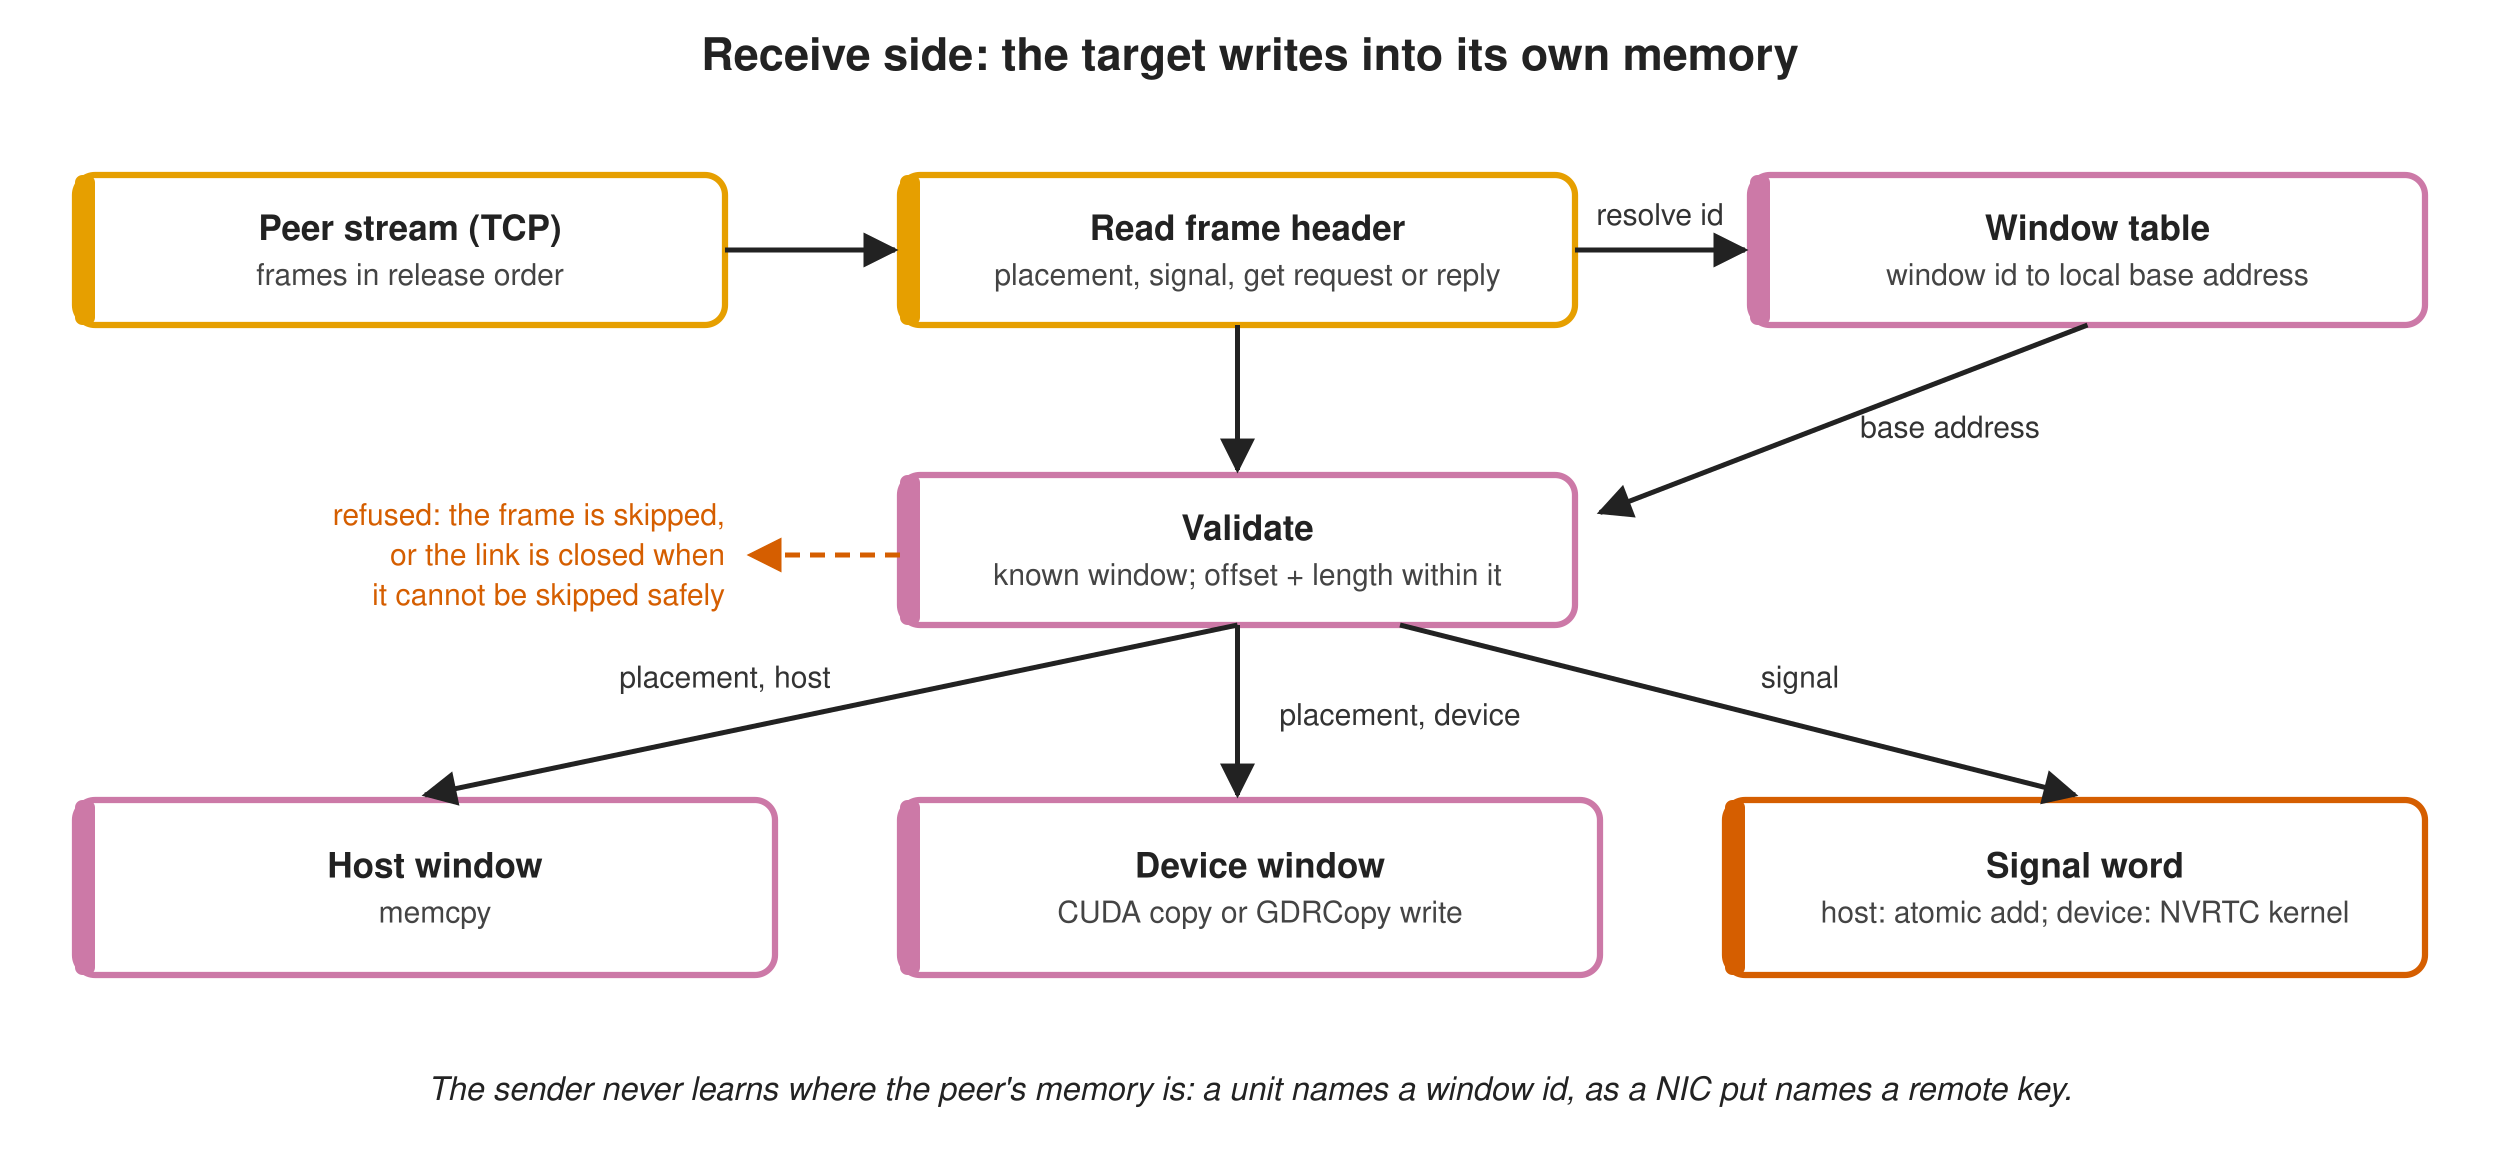
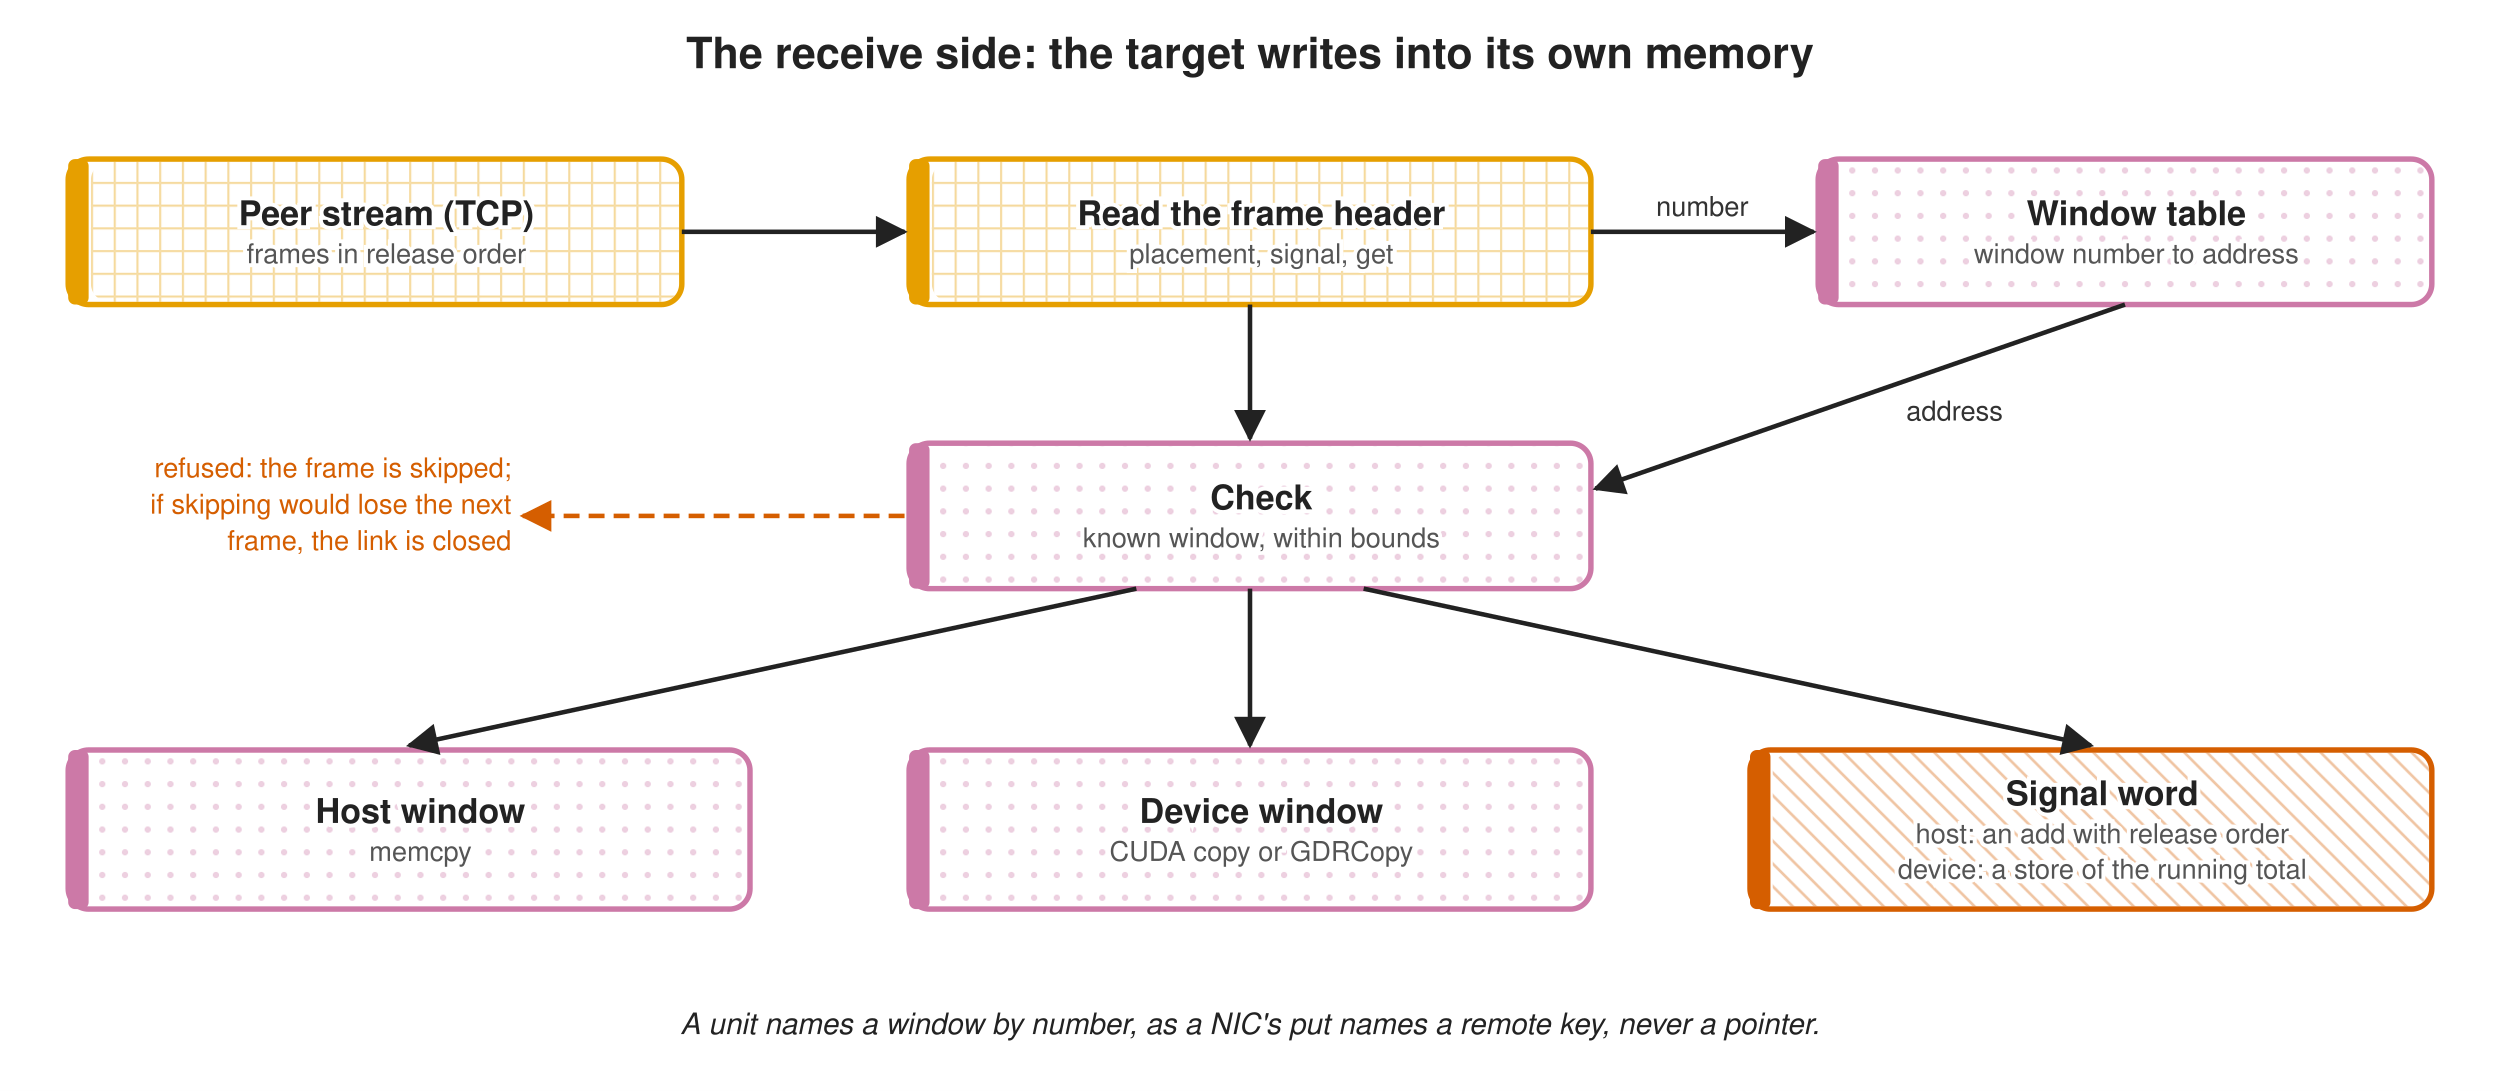
- <svg xmlns="http://www.w3.org/2000/svg" width="1000" height="470" viewBox="0 0 1000 470">
-   <rect x="0" y="0" width="1000" height="470" fill="#FFFFFF" />
-   <text x="500.0" y="28" font-family="Helvetica, Arial, sans-serif" font-size="18" font-weight="bold" text-anchor="middle" fill="#222222">Receive side: the target writes into its own memory</text>
-   <rect x="30" y="70" width="260" height="60" rx="8" fill="#FFFFFF" stroke="#E69F00" stroke-width="2.5" />
-   <rect x="30" y="70" width="8" height="60" rx="3" fill="#E69F00" />
-   <text x="164.0" y="96.0" font-family="Helvetica, Arial, sans-serif" font-size="14" font-weight="bold" text-anchor="middle" fill="#222222">Peer stream (TCP)</text>
-   <text x="164.0" y="114.0" font-family="Helvetica, Arial, sans-serif" font-size="12" font-weight="normal" text-anchor="middle" fill="#444444">frames in release order</text>
-   <rect x="360" y="70" width="270" height="60" rx="8" fill="#FFFFFF" stroke="#E69F00" stroke-width="2.5" />
-   <rect x="360" y="70" width="8" height="60" rx="3" fill="#E69F00" />
-   <text x="499.0" y="96.0" font-family="Helvetica, Arial, sans-serif" font-size="14" font-weight="bold" text-anchor="middle" fill="#222222">Read frame header</text>
-   <text x="499.0" y="114.0" font-family="Helvetica, Arial, sans-serif" font-size="12" font-weight="normal" text-anchor="middle" fill="#444444">placement, signal, get request or reply</text>
-   <rect x="700" y="70" width="270" height="60" rx="8" fill="#FFFFFF" stroke="#CC79A7" stroke-width="2.5" />
-   <rect x="700" y="70" width="8" height="60" rx="3" fill="#CC79A7" />
-   <text x="839.0" y="96.0" font-family="Helvetica, Arial, sans-serif" font-size="14" font-weight="bold" text-anchor="middle" fill="#222222">Window table</text>
-   <text x="839.0" y="114.0" font-family="Helvetica, Arial, sans-serif" font-size="12" font-weight="normal" text-anchor="middle" fill="#444444">window id to local base address</text>
-   <rect x="360" y="190" width="270" height="60" rx="8" fill="#FFFFFF" stroke="#CC79A7" stroke-width="2.5" />
-   <rect x="360" y="190" width="8" height="60" rx="3" fill="#CC79A7" />
-   <text x="499.0" y="216.0" font-family="Helvetica, Arial, sans-serif" font-size="14" font-weight="bold" text-anchor="middle" fill="#222222">Validate</text>
-   <text x="499.0" y="234.0" font-family="Helvetica, Arial, sans-serif" font-size="12" font-weight="normal" text-anchor="middle" fill="#444444">known window; offset + length within it</text>
-   <rect x="30" y="320" width="280" height="70" rx="8" fill="#FFFFFF" stroke="#CC79A7" stroke-width="2.5" />
-   <rect x="30" y="320" width="8" height="70" rx="3" fill="#CC79A7" />
-   <text x="174.0" y="351.0" font-family="Helvetica, Arial, sans-serif" font-size="14" font-weight="bold" text-anchor="middle" fill="#222222">Host window</text>
-   <text x="174.0" y="369.0" font-family="Helvetica, Arial, sans-serif" font-size="12" font-weight="normal" text-anchor="middle" fill="#444444">memcpy</text>
-   <rect x="360" y="320" width="280" height="70" rx="8" fill="#FFFFFF" stroke="#CC79A7" stroke-width="2.5" />
-   <rect x="360" y="320" width="8" height="70" rx="3" fill="#CC79A7" />
-   <text x="504.0" y="351.0" font-family="Helvetica, Arial, sans-serif" font-size="14" font-weight="bold" text-anchor="middle" fill="#222222">Device window</text>
-   <text x="504.0" y="369.0" font-family="Helvetica, Arial, sans-serif" font-size="12" font-weight="normal" text-anchor="middle" fill="#444444">CUDA copy or GDRCopy write</text>
-   <rect x="690" y="320" width="280" height="70" rx="8" fill="#FFFFFF" stroke="#D55E00" stroke-width="2.5" />
-   <rect x="690" y="320" width="8" height="70" rx="3" fill="#D55E00" />
-   <text x="834.0" y="351.0" font-family="Helvetica, Arial, sans-serif" font-size="14" font-weight="bold" text-anchor="middle" fill="#222222">Signal word</text>
-   <text x="834.0" y="369.0" font-family="Helvetica, Arial, sans-serif" font-size="12" font-weight="normal" text-anchor="middle" fill="#444444">host: atomic add; device: NVRTC kernel</text>
+ <svg xmlns="http://www.w3.org/2000/svg" width="1100" height="480" viewBox="0 0 1100 480">
  <defs>
-     <marker id="a30" viewBox="0 0 10 10" refX="9" refY="5" markerWidth="7" markerHeight="7" orient="auto-start-reverse">
+     <pattern id="p-wire" width="10" height="10" patternUnits="userSpaceOnUse">
+       <g stroke="#E69F00" opacity="0.35">
+         <path d="M0,0.5 h10 M0.5,0 v10" stroke-width="1.0" />
+       </g>
+     </pattern>
+     <pattern id="p-target" width="10" height="10" patternUnits="userSpaceOnUse">
+       <g stroke="#CC79A7" opacity="0.35">
+         <circle cx="5" cy="5" r="1.4" stroke="none" fill="#CC79A7" />
+       </g>
+     </pattern>
+     <pattern id="p-sig" width="10" height="10" patternUnits="userSpaceOnUse">
+       <g stroke="#D55E00" opacity="0.35">
+         <path d="M-2,8 l4,4 M0,0 l10,10 M8,-2 l4,4" stroke-width="1.2" />
+       </g>
+     </pattern>
+     <marker id="m38" viewBox="0 0 10 10" refX="9" refY="5" markerWidth="7" markerHeight="7" orient="auto-start-reverse">
      <path d="M0,0 L10,5 L0,10 z" fill="#222222" />
    </marker>
-   </defs>
-   <line x1="290" y1="100" x2="358" y2="100" stroke="#222222" stroke-width="2" marker-end="url(#a30)" />
-   <defs>
-     <marker id="a32" viewBox="0 0 10 10" refX="9" refY="5" markerWidth="7" markerHeight="7" orient="auto-start-reverse">
+     <marker id="m39" viewBox="0 0 10 10" refX="9" refY="5" markerWidth="7" markerHeight="7" orient="auto-start-reverse">
      <path d="M0,0 L10,5 L0,10 z" fill="#222222" />
    </marker>
-   </defs>
-   <line x1="630" y1="100" x2="698" y2="100" stroke="#222222" stroke-width="2" marker-end="url(#a32)" />
-   <text x="664" y="90" font-family="Helvetica, Arial, sans-serif" font-size="12" font-weight="normal" text-anchor="middle" fill="#333333">resolve id</text>
-   <defs>
-     <marker id="a35" viewBox="0 0 10 10" refX="9" refY="5" markerWidth="7" markerHeight="7" orient="auto-start-reverse">
+     <marker id="m41" viewBox="0 0 10 10" refX="9" refY="5" markerWidth="7" markerHeight="7" orient="auto-start-reverse">
      <path d="M0,0 L10,5 L0,10 z" fill="#222222" />
    </marker>
-   </defs>
-   <line x1="835" y1="130" x2="640" y2="205" stroke="#222222" stroke-width="2" marker-end="url(#a35)" />
-   <text x="780" y="175" font-family="Helvetica, Arial, sans-serif" font-size="12" font-weight="normal" text-anchor="middle" fill="#333333">base address</text>
-   <defs>
-     <marker id="a38" viewBox="0 0 10 10" refX="9" refY="5" markerWidth="7" markerHeight="7" orient="auto-start-reverse">
+     <marker id="m43" viewBox="0 0 10 10" refX="9" refY="5" markerWidth="7" markerHeight="7" orient="auto-start-reverse">
      <path d="M0,0 L10,5 L0,10 z" fill="#222222" />
    </marker>
-   </defs>
-   <line x1="495" y1="130" x2="495" y2="188" stroke="#222222" stroke-width="2" marker-end="url(#a38)" />
-   <defs>
-     <marker id="a40" viewBox="0 0 10 10" refX="9" refY="5" markerWidth="7" markerHeight="7" orient="auto-start-reverse">
+     <marker id="m44" viewBox="0 0 10 10" refX="9" refY="5" markerWidth="7" markerHeight="7" orient="auto-start-reverse">
      <path d="M0,0 L10,5 L0,10 z" fill="#222222" />
    </marker>
-   </defs>
-   <line x1="495" y1="250" x2="170" y2="318" stroke="#222222" stroke-width="2" marker-end="url(#a40)" />
-   <text x="290" y="275" font-family="Helvetica, Arial, sans-serif" font-size="12" font-weight="normal" text-anchor="middle" fill="#333333">placement, host</text>
-   <defs>
-     <marker id="a43" viewBox="0 0 10 10" refX="9" refY="5" markerWidth="7" markerHeight="7" orient="auto-start-reverse">
+     <marker id="m45" viewBox="0 0 10 10" refX="9" refY="5" markerWidth="7" markerHeight="7" orient="auto-start-reverse">
      <path d="M0,0 L10,5 L0,10 z" fill="#222222" />
    </marker>
-   </defs>
-   <line x1="495" y1="250" x2="495" y2="318" stroke="#222222" stroke-width="2" marker-end="url(#a43)" />
-   <text x="560" y="290" font-family="Helvetica, Arial, sans-serif" font-size="12" font-weight="normal" text-anchor="middle" fill="#333333">placement, device</text>
-   <defs>
-     <marker id="a46" viewBox="0 0 10 10" refX="9" refY="5" markerWidth="7" markerHeight="7" orient="auto-start-reverse">
+     <marker id="m46" viewBox="0 0 10 10" refX="9" refY="5" markerWidth="7" markerHeight="7" orient="auto-start-reverse">
      <path d="M0,0 L10,5 L0,10 z" fill="#222222" />
    </marker>
-   </defs>
-   <line x1="560" y1="250" x2="830" y2="318" stroke="#222222" stroke-width="2" marker-end="url(#a46)" />
-   <text x="720" y="275" font-family="Helvetica, Arial, sans-serif" font-size="12" font-weight="normal" text-anchor="middle" fill="#333333">signal</text>
-   <defs>
-     <marker id="a49" viewBox="0 0 10 10" refX="9" refY="5" markerWidth="7" markerHeight="7" orient="auto-start-reverse">
+     <marker id="m47" viewBox="0 0 10 10" refX="9" refY="5" markerWidth="7" markerHeight="7" orient="auto-start-reverse">
      <path d="M0,0 L10,5 L0,10 z" fill="#D55E00" />
    </marker>
  </defs>
-   <line x1="360" y1="222" x2="300" y2="222" stroke="#D55E00" stroke-width="2" stroke-dasharray="6 4" marker-end="url(#a49)" />
-   <text x="290" y="210" font-family="Helvetica, Arial, sans-serif" font-size="12" font-weight="normal" text-anchor="end" fill="#D55E00">refused: the frame is skipped,</text>
-   <text x="290" y="226" font-family="Helvetica, Arial, sans-serif" font-size="12" font-weight="normal" text-anchor="end" fill="#D55E00">or the link is closed when</text>
-   <text x="290" y="242" font-family="Helvetica, Arial, sans-serif" font-size="12" font-weight="normal" text-anchor="end" fill="#D55E00">it cannot be skipped safely</text>
-   <text x="500" y="440" font-family="Helvetica, Arial, sans-serif" font-size="13" font-weight="normal" text-anchor="middle" fill="#222222" font-style="italic">The sender never learns where the peer's memory is: a unit names a window id, as a NIC put names a remote key.</text>
+   <rect x="0" y="0" width="1100" height="480" fill="#FFFFFF" />
+   <text x="550.0" y="30.0" font-family="Helvetica, Arial, 'Hiragino Sans', 'Hiragino Kaku Gothic ProN', 'Noto Sans CJK JP', 'Noto Sans JP', sans-serif" font-size="19" font-weight="bold" text-anchor="middle" fill="#222222">The receive side: the target writes into its own memory</text>
+   <rect x="30" y="70" width="270" height="64" rx="9" fill="#FFFFFF" stroke="#E69F00" stroke-width="2.4" />
+   <rect x="40" y="71.2" width="258.8" height="61.6" rx="8" fill="url(#p-wire)" />
+   <rect x="30" y="70" width="9" height="64" rx="3" fill="#E69F00" />
+   <text x="170.0" y="99.1" font-family="Helvetica, Arial, 'Hiragino Sans', 'Hiragino Kaku Gothic ProN', 'Noto Sans CJK JP', 'Noto Sans JP', sans-serif" font-size="15" font-weight="bold" text-anchor="middle" fill="#222222" stroke="#FFFFFF" stroke-width="3.5" paint-order="stroke">Peer stream (TCP)</text>
+   <text x="170.0" y="115.8" font-family="Helvetica, Arial, 'Hiragino Sans', 'Hiragino Kaku Gothic ProN', 'Noto Sans CJK JP', 'Noto Sans JP', sans-serif" font-size="12" font-weight="normal" text-anchor="middle" fill="#555555" stroke="#FFFFFF" stroke-width="3.5" paint-order="stroke">frames in release order</text>
+   <rect x="400" y="70" width="300" height="64" rx="9" fill="#FFFFFF" stroke="#E69F00" stroke-width="2.4" />
+   <rect x="410" y="71.2" width="288.8" height="61.6" rx="8" fill="url(#p-wire)" />
+   <rect x="400" y="70" width="9" height="64" rx="3" fill="#E69F00" />
+   <text x="555.0" y="99.1" font-family="Helvetica, Arial, 'Hiragino Sans', 'Hiragino Kaku Gothic ProN', 'Noto Sans CJK JP', 'Noto Sans JP', sans-serif" font-size="15" font-weight="bold" text-anchor="middle" fill="#222222" stroke="#FFFFFF" stroke-width="3.5" paint-order="stroke">Read the frame header</text>
+   <text x="555.0" y="115.8" font-family="Helvetica, Arial, 'Hiragino Sans', 'Hiragino Kaku Gothic ProN', 'Noto Sans CJK JP', 'Noto Sans JP', sans-serif" font-size="12" font-weight="normal" text-anchor="middle" fill="#555555" stroke="#FFFFFF" stroke-width="3.5" paint-order="stroke">placement, signal, get</text>
+   <rect x="800" y="70" width="270" height="64" rx="9" fill="#FFFFFF" stroke="#CC79A7" stroke-width="2.4" />
+   <rect x="810" y="71.2" width="258.8" height="61.6" rx="8" fill="url(#p-target)" />
+   <rect x="800" y="70" width="9" height="64" rx="3" fill="#CC79A7" />
+   <text x="940.0" y="99.1" font-family="Helvetica, Arial, 'Hiragino Sans', 'Hiragino Kaku Gothic ProN', 'Noto Sans CJK JP', 'Noto Sans JP', sans-serif" font-size="15" font-weight="bold" text-anchor="middle" fill="#222222" stroke="#FFFFFF" stroke-width="3.5" paint-order="stroke">Window table</text>
+   <text x="940.0" y="115.8" font-family="Helvetica, Arial, 'Hiragino Sans', 'Hiragino Kaku Gothic ProN', 'Noto Sans CJK JP', 'Noto Sans JP', sans-serif" font-size="12" font-weight="normal" text-anchor="middle" fill="#555555" stroke="#FFFFFF" stroke-width="3.5" paint-order="stroke">window number to address</text>
+   <rect x="400" y="195" width="300" height="64" rx="9" fill="#FFFFFF" stroke="#CC79A7" stroke-width="2.4" />
+   <rect x="410" y="196.2" width="288.8" height="61.6" rx="8" fill="url(#p-target)" />
+   <rect x="400" y="195" width="9" height="64" rx="3" fill="#CC79A7" />
+   <text x="555.0" y="224.1" font-family="Helvetica, Arial, 'Hiragino Sans', 'Hiragino Kaku Gothic ProN', 'Noto Sans CJK JP', 'Noto Sans JP', sans-serif" font-size="15" font-weight="bold" text-anchor="middle" fill="#222222" stroke="#FFFFFF" stroke-width="3.5" paint-order="stroke">Check</text>
+   <text x="555.0" y="240.8" font-family="Helvetica, Arial, 'Hiragino Sans', 'Hiragino Kaku Gothic ProN', 'Noto Sans CJK JP', 'Noto Sans JP', sans-serif" font-size="12" font-weight="normal" text-anchor="middle" fill="#555555" stroke="#FFFFFF" stroke-width="3.5" paint-order="stroke">known window, within bounds</text>
+   <rect x="30" y="330" width="300" height="70" rx="9" fill="#FFFFFF" stroke="#CC79A7" stroke-width="2.4" />
+   <rect x="40" y="331.2" width="288.8" height="67.6" rx="8" fill="url(#p-target)" />
+   <rect x="30" y="330" width="9" height="70" rx="3" fill="#CC79A7" />
+   <text x="185.0" y="362.1" font-family="Helvetica, Arial, 'Hiragino Sans', 'Hiragino Kaku Gothic ProN', 'Noto Sans CJK JP', 'Noto Sans JP', sans-serif" font-size="15" font-weight="bold" text-anchor="middle" fill="#222222" stroke="#FFFFFF" stroke-width="3.5" paint-order="stroke">Host window</text>
+   <text x="185.0" y="378.8" font-family="Helvetica, Arial, 'Hiragino Sans', 'Hiragino Kaku Gothic ProN', 'Noto Sans CJK JP', 'Noto Sans JP', sans-serif" font-size="12" font-weight="normal" text-anchor="middle" fill="#555555" stroke="#FFFFFF" stroke-width="3.5" paint-order="stroke">memcpy</text>
+   <rect x="400" y="330" width="300" height="70" rx="9" fill="#FFFFFF" stroke="#CC79A7" stroke-width="2.4" />
+   <rect x="410" y="331.2" width="288.8" height="67.6" rx="8" fill="url(#p-target)" />
+   <rect x="400" y="330" width="9" height="70" rx="3" fill="#CC79A7" />
+   <text x="555.0" y="362.1" font-family="Helvetica, Arial, 'Hiragino Sans', 'Hiragino Kaku Gothic ProN', 'Noto Sans CJK JP', 'Noto Sans JP', sans-serif" font-size="15" font-weight="bold" text-anchor="middle" fill="#222222" stroke="#FFFFFF" stroke-width="3.5" paint-order="stroke">Device window</text>
+   <text x="555.0" y="378.8" font-family="Helvetica, Arial, 'Hiragino Sans', 'Hiragino Kaku Gothic ProN', 'Noto Sans CJK JP', 'Noto Sans JP', sans-serif" font-size="12" font-weight="normal" text-anchor="middle" fill="#555555" stroke="#FFFFFF" stroke-width="3.5" paint-order="stroke">CUDA copy or GDRCopy</text>
+   <rect x="770" y="330" width="300" height="70" rx="9" fill="#FFFFFF" stroke="#D55E00" stroke-width="2.4" />
+   <rect x="780" y="331.2" width="288.8" height="67.6" rx="8" fill="url(#p-sig)" />
+   <rect x="770" y="330" width="9" height="70" rx="3" fill="#D55E00" />
+   <text x="925.0" y="354.3" font-family="Helvetica, Arial, 'Hiragino Sans', 'Hiragino Kaku Gothic ProN', 'Noto Sans CJK JP', 'Noto Sans JP', sans-serif" font-size="15" font-weight="bold" text-anchor="middle" fill="#222222" stroke="#FFFFFF" stroke-width="3.5" paint-order="stroke">Signal word</text>
+   <text x="925.0" y="371.0" font-family="Helvetica, Arial, 'Hiragino Sans', 'Hiragino Kaku Gothic ProN', 'Noto Sans CJK JP', 'Noto Sans JP', sans-serif" font-size="12" font-weight="normal" text-anchor="middle" fill="#555555" stroke="#FFFFFF" stroke-width="3.5" paint-order="stroke">host: an add with release order</text>
+   <text x="925.0" y="386.6" font-family="Helvetica, Arial, 'Hiragino Sans', 'Hiragino Kaku Gothic ProN', 'Noto Sans CJK JP', 'Noto Sans JP', sans-serif" font-size="12" font-weight="normal" text-anchor="middle" fill="#555555" stroke="#FFFFFF" stroke-width="3.5" paint-order="stroke">device: a store of the running total</text>
+   <line x1="300" y1="102" x2="398" y2="102" stroke="#222222" stroke-width="2.0" marker-end="url(#m38)" />
+   <line x1="700" y1="102" x2="798" y2="102" stroke="#222222" stroke-width="2.0" marker-end="url(#m39)" />
+   <text x="749.0" y="95.0" font-family="Helvetica, Arial, 'Hiragino Sans', 'Hiragino Kaku Gothic ProN', 'Noto Sans CJK JP', 'Noto Sans JP', sans-serif" font-size="12" font-weight="normal" text-anchor="middle" fill="#333333">number</text>
+   <line x1="935" y1="134" x2="702" y2="215" stroke="#222222" stroke-width="2.0" marker-end="url(#m41)" />
+   <text x="860.0" y="185.0" font-family="Helvetica, Arial, 'Hiragino Sans', 'Hiragino Kaku Gothic ProN', 'Noto Sans CJK JP', 'Noto Sans JP', sans-serif" font-size="12" font-weight="normal" text-anchor="middle" fill="#333333">address</text>
+   <line x1="550" y1="134" x2="550" y2="193" stroke="#222222" stroke-width="2.0" marker-end="url(#m43)" />
+   <line x1="500" y1="259" x2="180" y2="328" stroke="#222222" stroke-width="2.0" marker-end="url(#m44)" />
+   <line x1="550" y1="259" x2="550" y2="328" stroke="#222222" stroke-width="2.0" marker-end="url(#m45)" />
+   <line x1="600" y1="259" x2="920" y2="328" stroke="#222222" stroke-width="2.0" marker-end="url(#m46)" />
+   <line x1="398" y1="227" x2="230" y2="227" stroke="#D55E00" stroke-width="2.0" stroke-dasharray="7 4" marker-end="url(#m47)" />
+   <text x="225.0" y="210.0" font-family="Helvetica, Arial, 'Hiragino Sans', 'Hiragino Kaku Gothic ProN', 'Noto Sans CJK JP', 'Noto Sans JP', sans-serif" font-size="12" font-weight="normal" text-anchor="end" fill="#D55E00">refused: the frame is skipped;</text>
+   <text x="225.0" y="226.0" font-family="Helvetica, Arial, 'Hiragino Sans', 'Hiragino Kaku Gothic ProN', 'Noto Sans CJK JP', 'Noto Sans JP', sans-serif" font-size="12" font-weight="normal" text-anchor="end" fill="#D55E00">if skipping would lose the next</text>
+   <text x="225.0" y="242.0" font-family="Helvetica, Arial, 'Hiragino Sans', 'Hiragino Kaku Gothic ProN', 'Noto Sans CJK JP', 'Noto Sans JP', sans-serif" font-size="12" font-weight="normal" text-anchor="end" fill="#D55E00">frame, the link is closed</text>
+   <text x="550.0" y="455.0" font-family="Helvetica, Arial, 'Hiragino Sans', 'Hiragino Kaku Gothic ProN', 'Noto Sans CJK JP', 'Noto Sans JP', sans-serif" font-size="13" font-weight="normal" text-anchor="middle" fill="#222222" font-style="italic">A unit names a window by number, as a NIC's put names a remote key, never a pointer.</text>
</svg>
